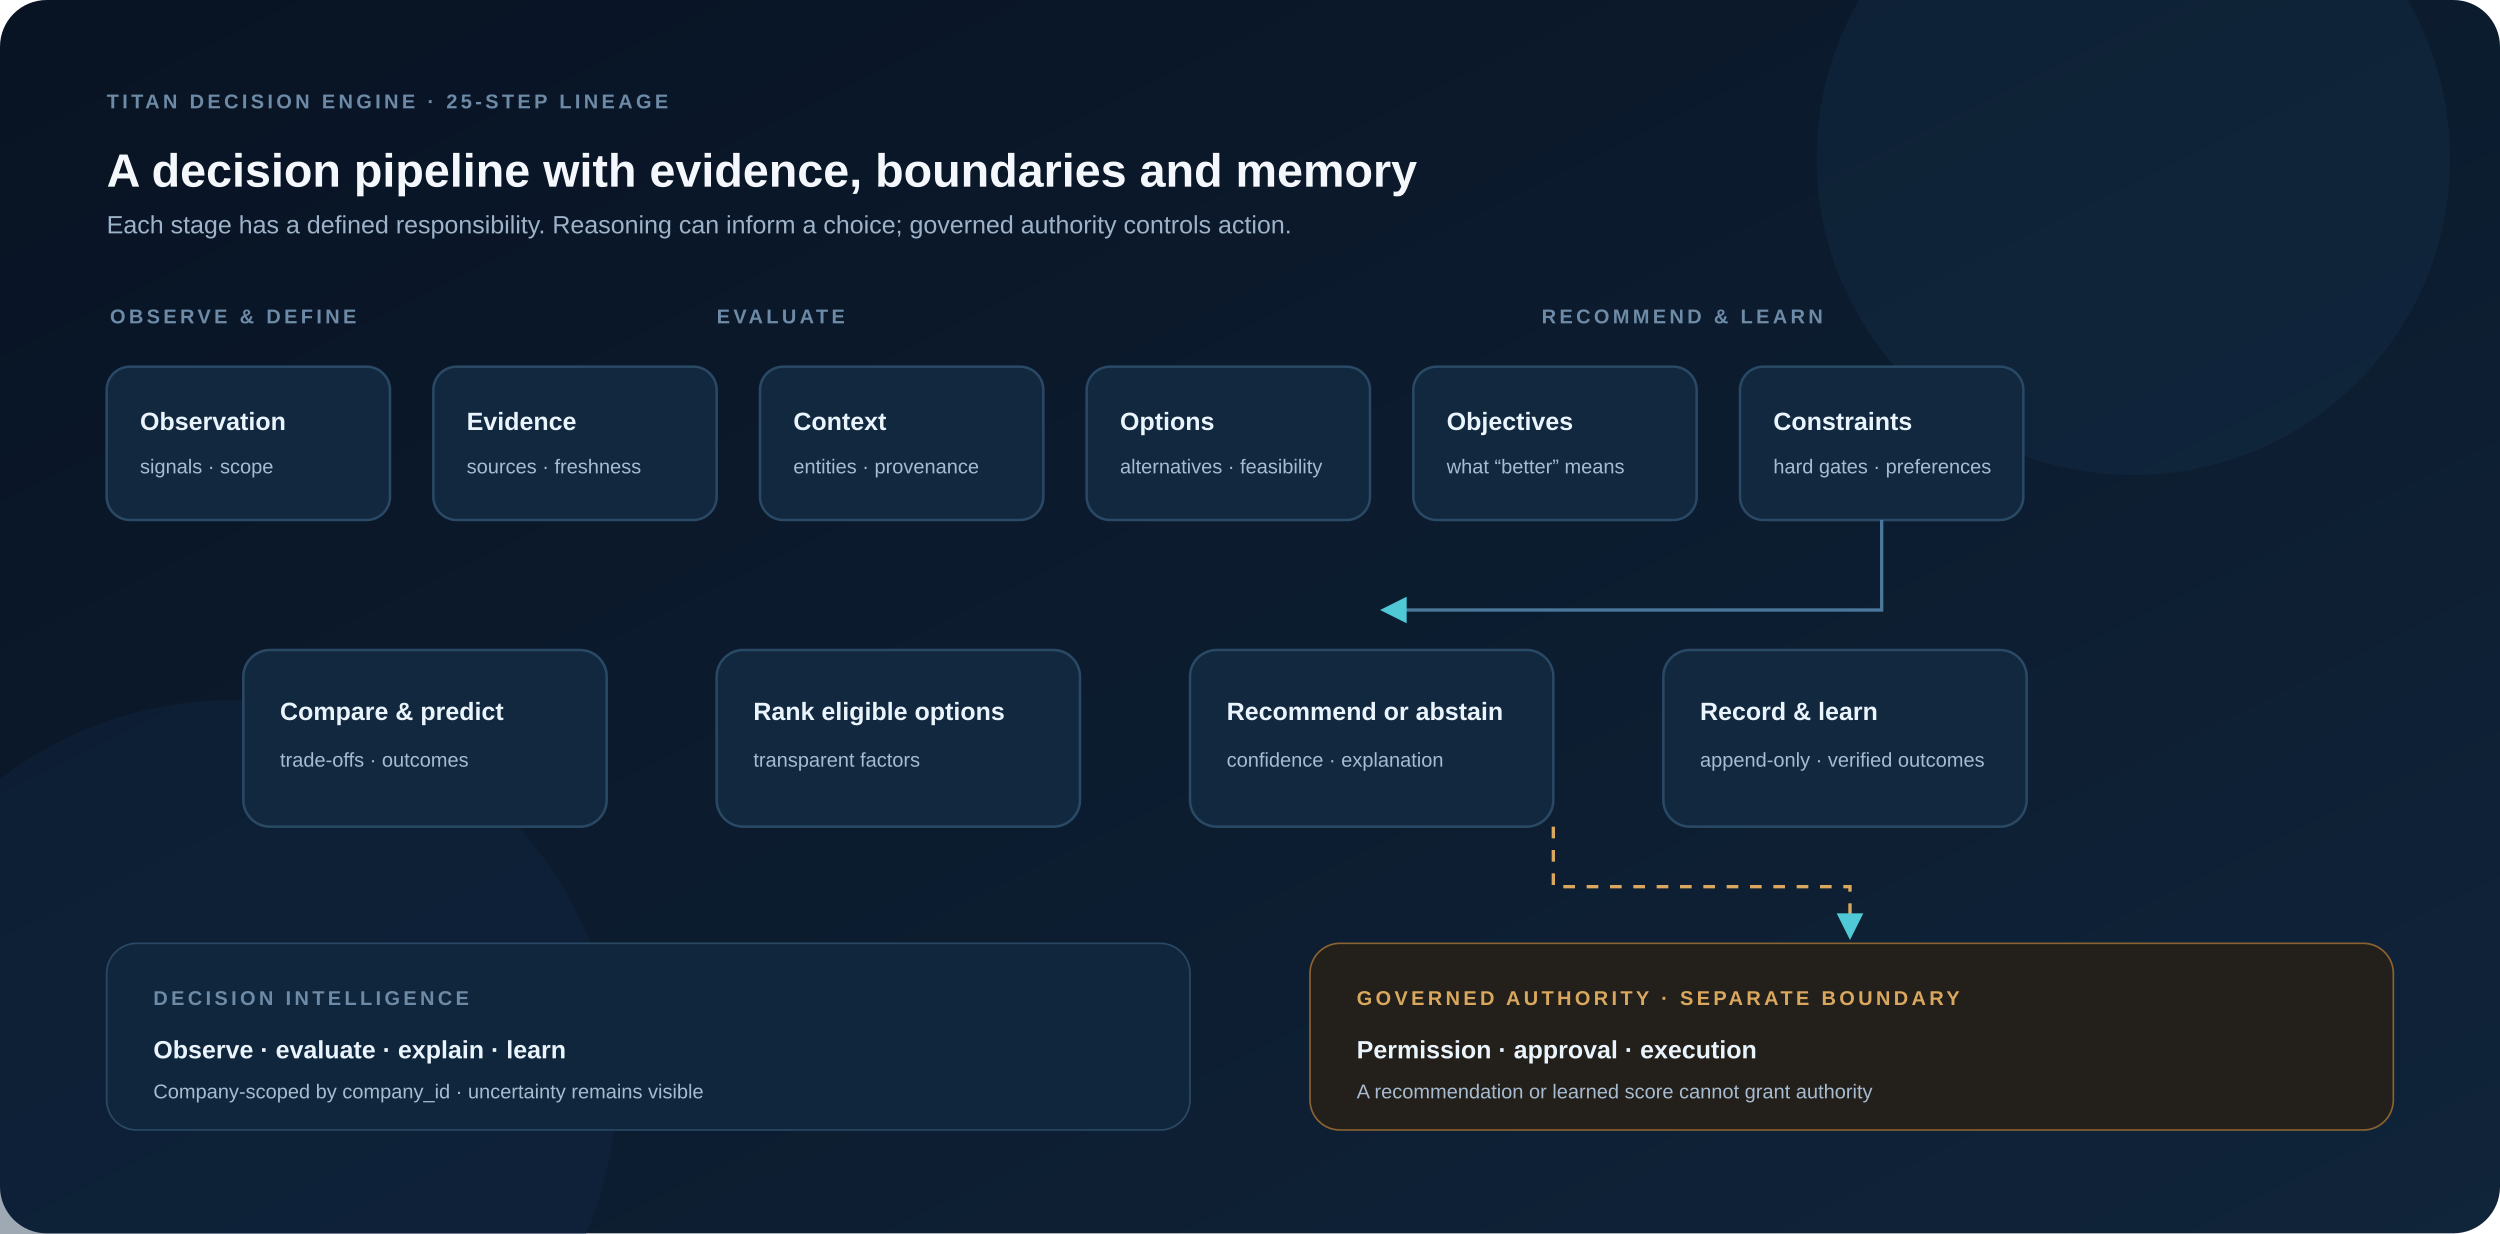
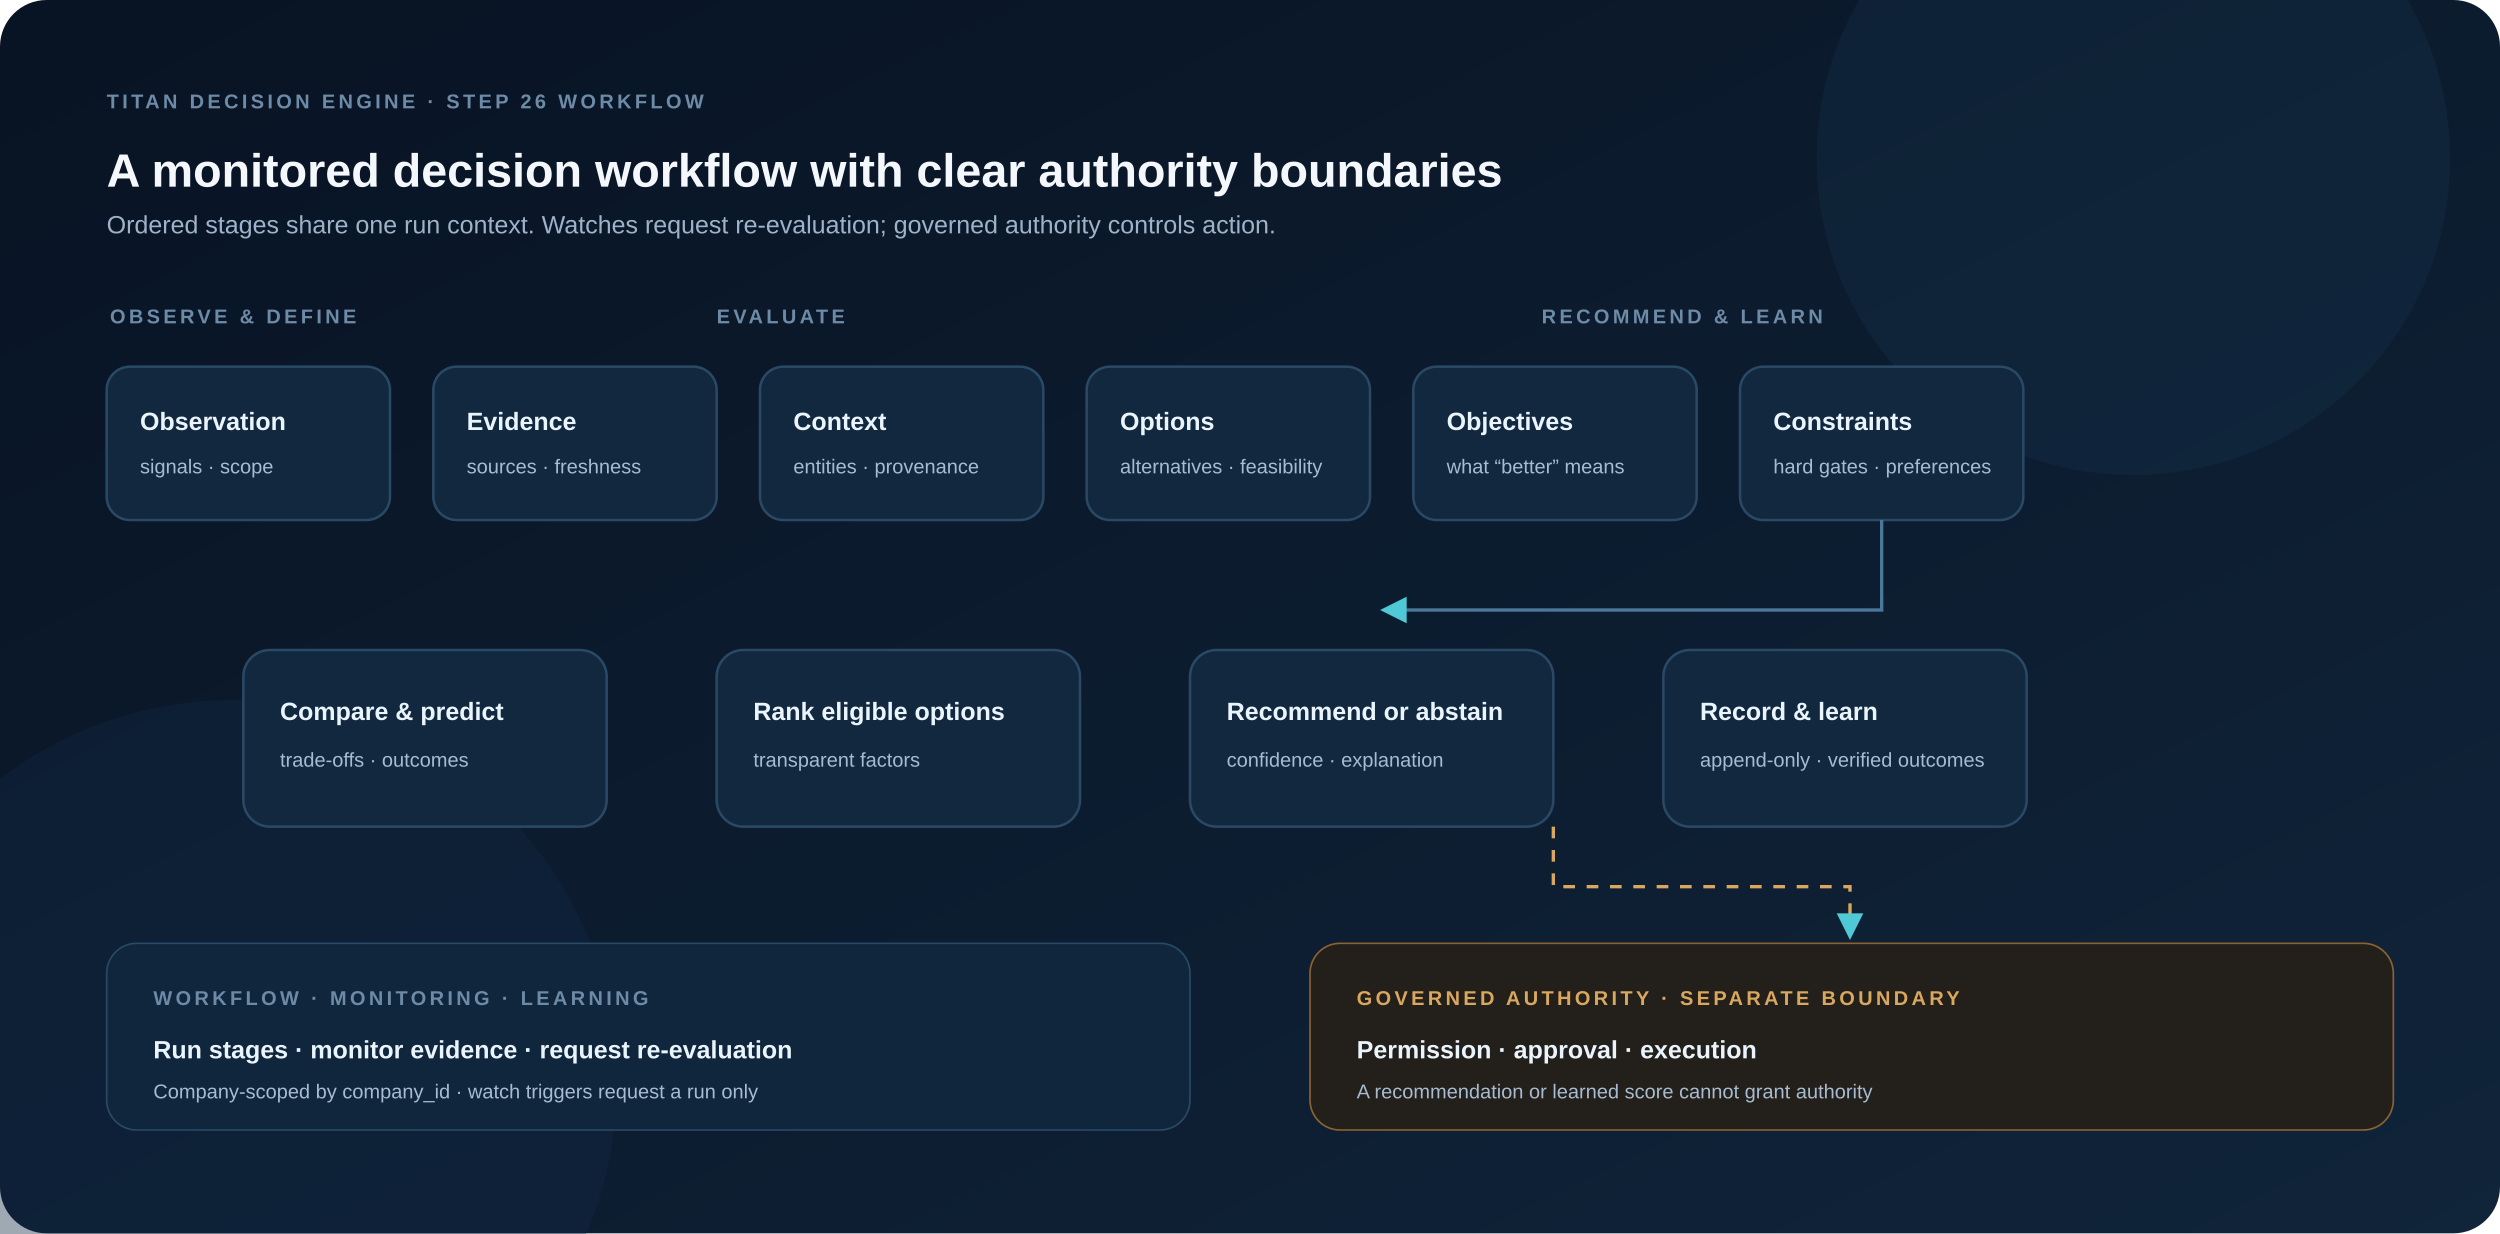
<svg xmlns="http://www.w3.org/2000/svg" width="1500" height="740" viewBox="0 0 1500 740" role="img" aria-labelledby="title desc">
  <defs>
    <linearGradient id="bg" x1="0" y1="0" x2="1" y2="1">
      <stop stop-color="#081323" />
      <stop offset="1" stop-color="#10243A" />
    </linearGradient>
    <linearGradient id="cyan" x1="0" y1="0" x2="1" y2="1">
      <stop stop-color="#43E0D2" />
      <stop offset="1" stop-color="#4BA8FF" />
    </linearGradient>
    <filter id="glow">
      <feGaussianBlur stdDeviation="7" result="b" />
      <feMerge>
        <feMergeNode in="b" />
        <feMergeNode in="SourceGraphic" />
      </feMerge>
    </filter>
    <style>
      .title{font:700 28px Arial,sans-serif;fill:#F4F8FC}.sub{font:400 15px Arial,sans-serif;fill:#9EB3C9}
      .group{font:700 12px Arial,sans-serif;letter-spacing:2px;fill:#6D8AA6}
      .node{fill:#11283F;stroke:#2A4965;stroke-width:1.5}.ntext{font:600 15px Arial,sans-serif;fill:#EAF4FC}.small{font:400 12px Arial,sans-serif;fill:#A7BCD0}
      .line{stroke:#4A789A;stroke-width:2;fill:none}.accent{stroke:url(#cyan);stroke-width:3;fill:none;filter:url(#glow)}
    </style>
    <marker id="arrow" markerWidth="8" markerHeight="8" refX="6" refY="4" orient="auto">
      <path d="M0 0L8 4L0 8" fill="#50C9D6" />
    </marker>
  </defs>
  <rect width="1500" height="740" rx="28" fill="url(#bg)" />
  <circle cx="1280" cy="95" r="190" fill="#15304A" opacity=".35" />
  <circle cx="140" cy="650" r="230" fill="#102943" opacity=".4" />
-   <text x="64" y="65" class="group">TITAN DECISION ENGINE · 25-STEP LINEAGE</text>
-   <text x="64" y="112" class="title">A decision pipeline with evidence, boundaries and memory</text>
-   <text x="64" y="140" class="sub">Each stage has a defined responsibility. Reasoning can inform a choice; governed authority controls action.</text>
+   <text x="64" y="65" class="group">TITAN DECISION ENGINE · STEP 26 WORKFLOW</text>
+   <text x="64" y="112" class="title">A monitored decision workflow with clear authority boundaries</text>
+   <text x="64" y="140" class="sub">Ordered stages share one run context. Watches request re-evaluation; governed authority controls action.</text>
  <text x="66" y="194" class="group">OBSERVE &amp; DEFINE</text>
  <text x="430" y="194" class="group">EVALUATE</text>
  <text x="925" y="194" class="group">RECOMMEND &amp; LEARN</text>
  <g>
    <rect x="64" y="220" width="170" height="92" rx="14" class="node" />
    <text x="84" y="258" class="ntext">Observation</text>
    <text x="84" y="284" class="small">signals · scope</text>
    <rect x="260" y="220" width="170" height="92" rx="14" class="node" />
    <text x="280" y="258" class="ntext">Evidence</text>
    <text x="280" y="284" class="small">sources · freshness</text>
    <rect x="456" y="220" width="170" height="92" rx="14" class="node" />
    <text x="476" y="258" class="ntext">Context</text>
    <text x="476" y="284" class="small">entities · provenance</text>
    <rect x="652" y="220" width="170" height="92" rx="14" class="node" />
    <text x="672" y="258" class="ntext">Options</text>
    <text x="672" y="284" class="small">alternatives · feasibility</text>
    <rect x="848" y="220" width="170" height="92" rx="14" class="node" />
    <text x="868" y="258" class="ntext">Objectives</text>
    <text x="868" y="284" class="small">what “better” means</text>
    <rect x="1044" y="220" width="170" height="92" rx="14" class="node" />
    <text x="1064" y="258" class="ntext">Constraints</text>
    <text x="1064" y="284" class="small">hard gates · preferences</text>
  </g>
  <path d="M234 266H254M430 266H450M626 266H646M822 266H842M1018 266H1038" class="accent" marker-end="url(#arrow)" />
  <path d="M1129 312V366H832" class="line" marker-end="url(#arrow)" />
  <rect x="146" y="390" width="218" height="106" rx="16" class="node" />
  <text x="168" y="432" class="ntext">Compare &amp; predict</text>
  <text x="168" y="460" class="small">trade-offs · outcomes</text>
  <rect x="430" y="390" width="218" height="106" rx="16" class="node" />
  <text x="452" y="432" class="ntext">Rank eligible options</text>
  <text x="452" y="460" class="small">transparent factors</text>
  <rect x="714" y="390" width="218" height="106" rx="16" class="node" />
  <text x="736" y="432" class="ntext">Recommend or abstain</text>
  <text x="736" y="460" class="small">confidence · explanation</text>
  <rect x="998" y="390" width="218" height="106" rx="16" class="node" />
  <text x="1020" y="432" class="ntext">Record &amp; learn</text>
  <text x="1020" y="460" class="small">append-only · verified outcomes</text>
  <path d="M364 443H424M648 443H708M932 443H992" class="accent" marker-end="url(#arrow)" />
  <rect x="64" y="566" width="650" height="112" rx="18" fill="#10263C" stroke="#2A4965" />
-   <text x="92" y="603" class="group">DECISION INTELLIGENCE</text>
-   <text x="92" y="635" class="ntext">Observe · evaluate · explain · learn</text>
-   <text x="92" y="659" class="small">Company-scoped by company_id · uncertainty remains visible</text>
+   <text x="92" y="603" class="group">WORKFLOW · MONITORING · LEARNING</text>
+   <text x="92" y="635" class="ntext">Run stages · monitor evidence · request re-evaluation</text>
+   <text x="92" y="659" class="small">Company-scoped by company_id · watch triggers request a run only</text>
  <rect x="786" y="566" width="650" height="112" rx="18" fill="#231F1A" stroke="#8B6330" />
  <text x="814" y="603" class="group" style="fill:#D9A85E">GOVERNED AUTHORITY · SEPARATE BOUNDARY</text>
  <text x="814" y="635" class="ntext">Permission · approval · execution</text>
  <text x="814" y="659" class="small">A recommendation or learned score cannot grant authority</text>
  <path d="M932 496V532H1110V560" stroke="#D9A85E" stroke-width="2" stroke-dasharray="7 7" fill="none" marker-end="url(#arrow)" />
</svg>
